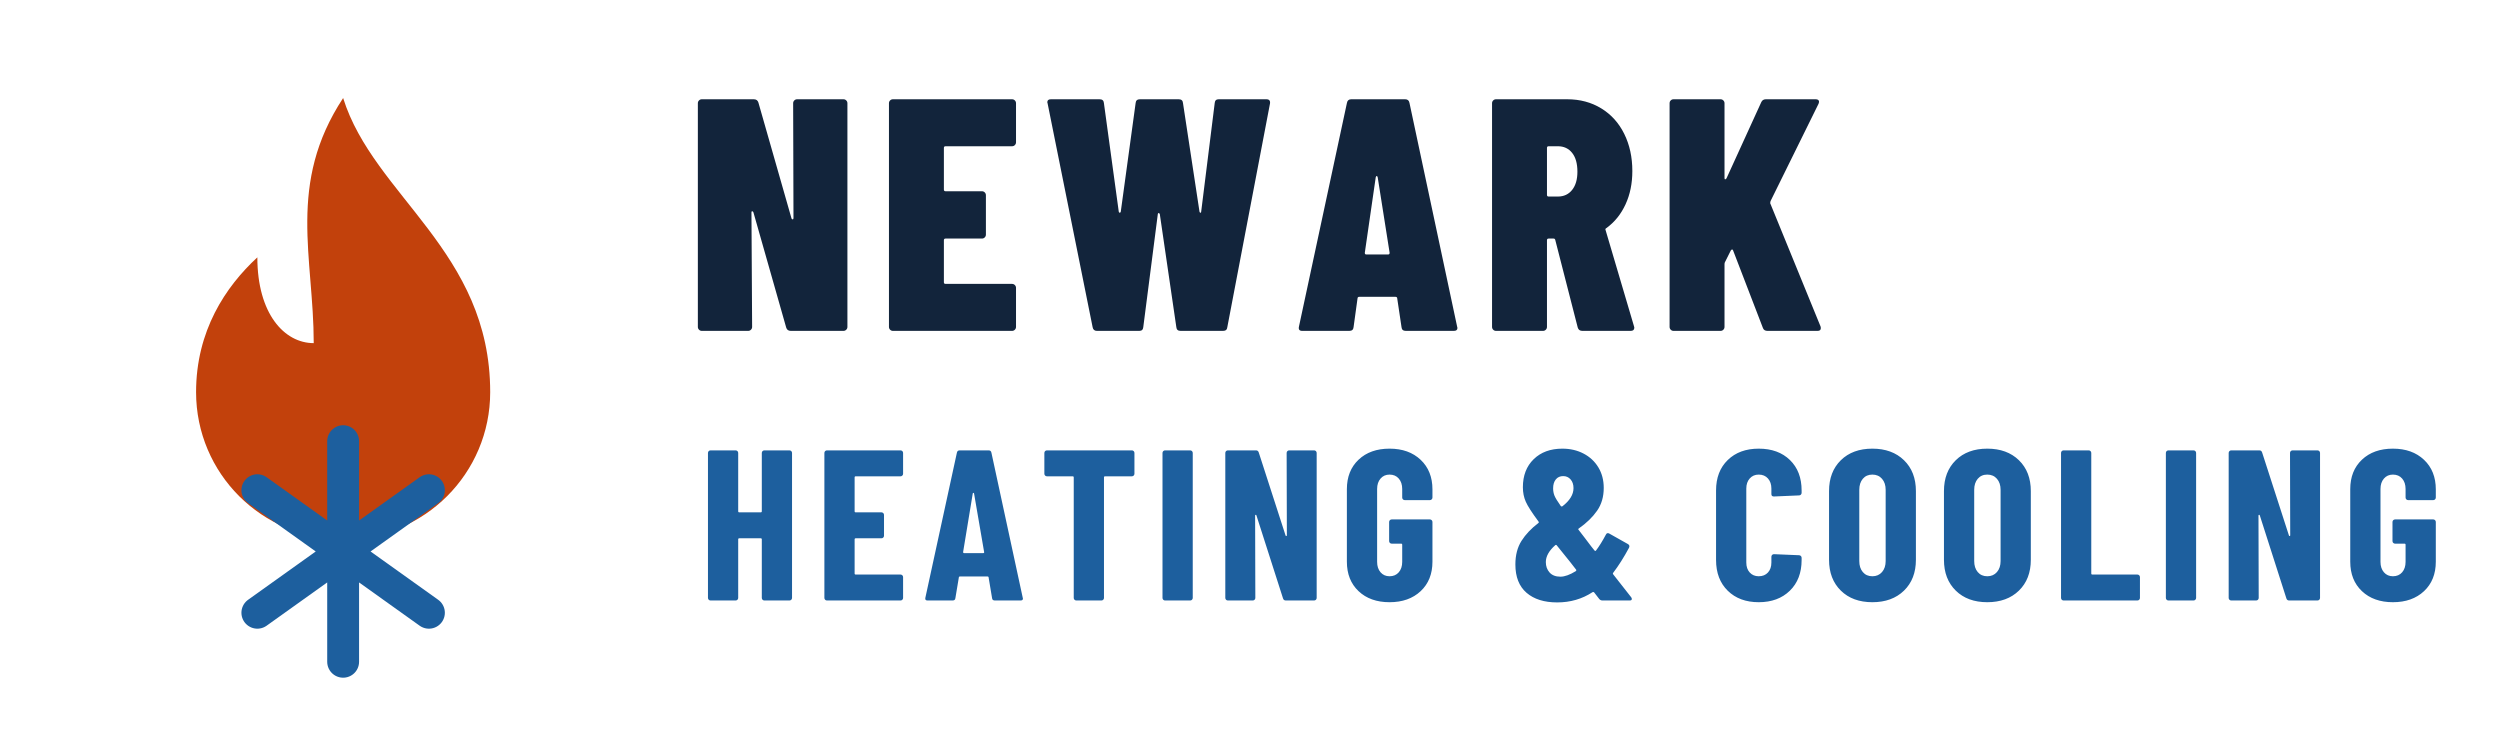
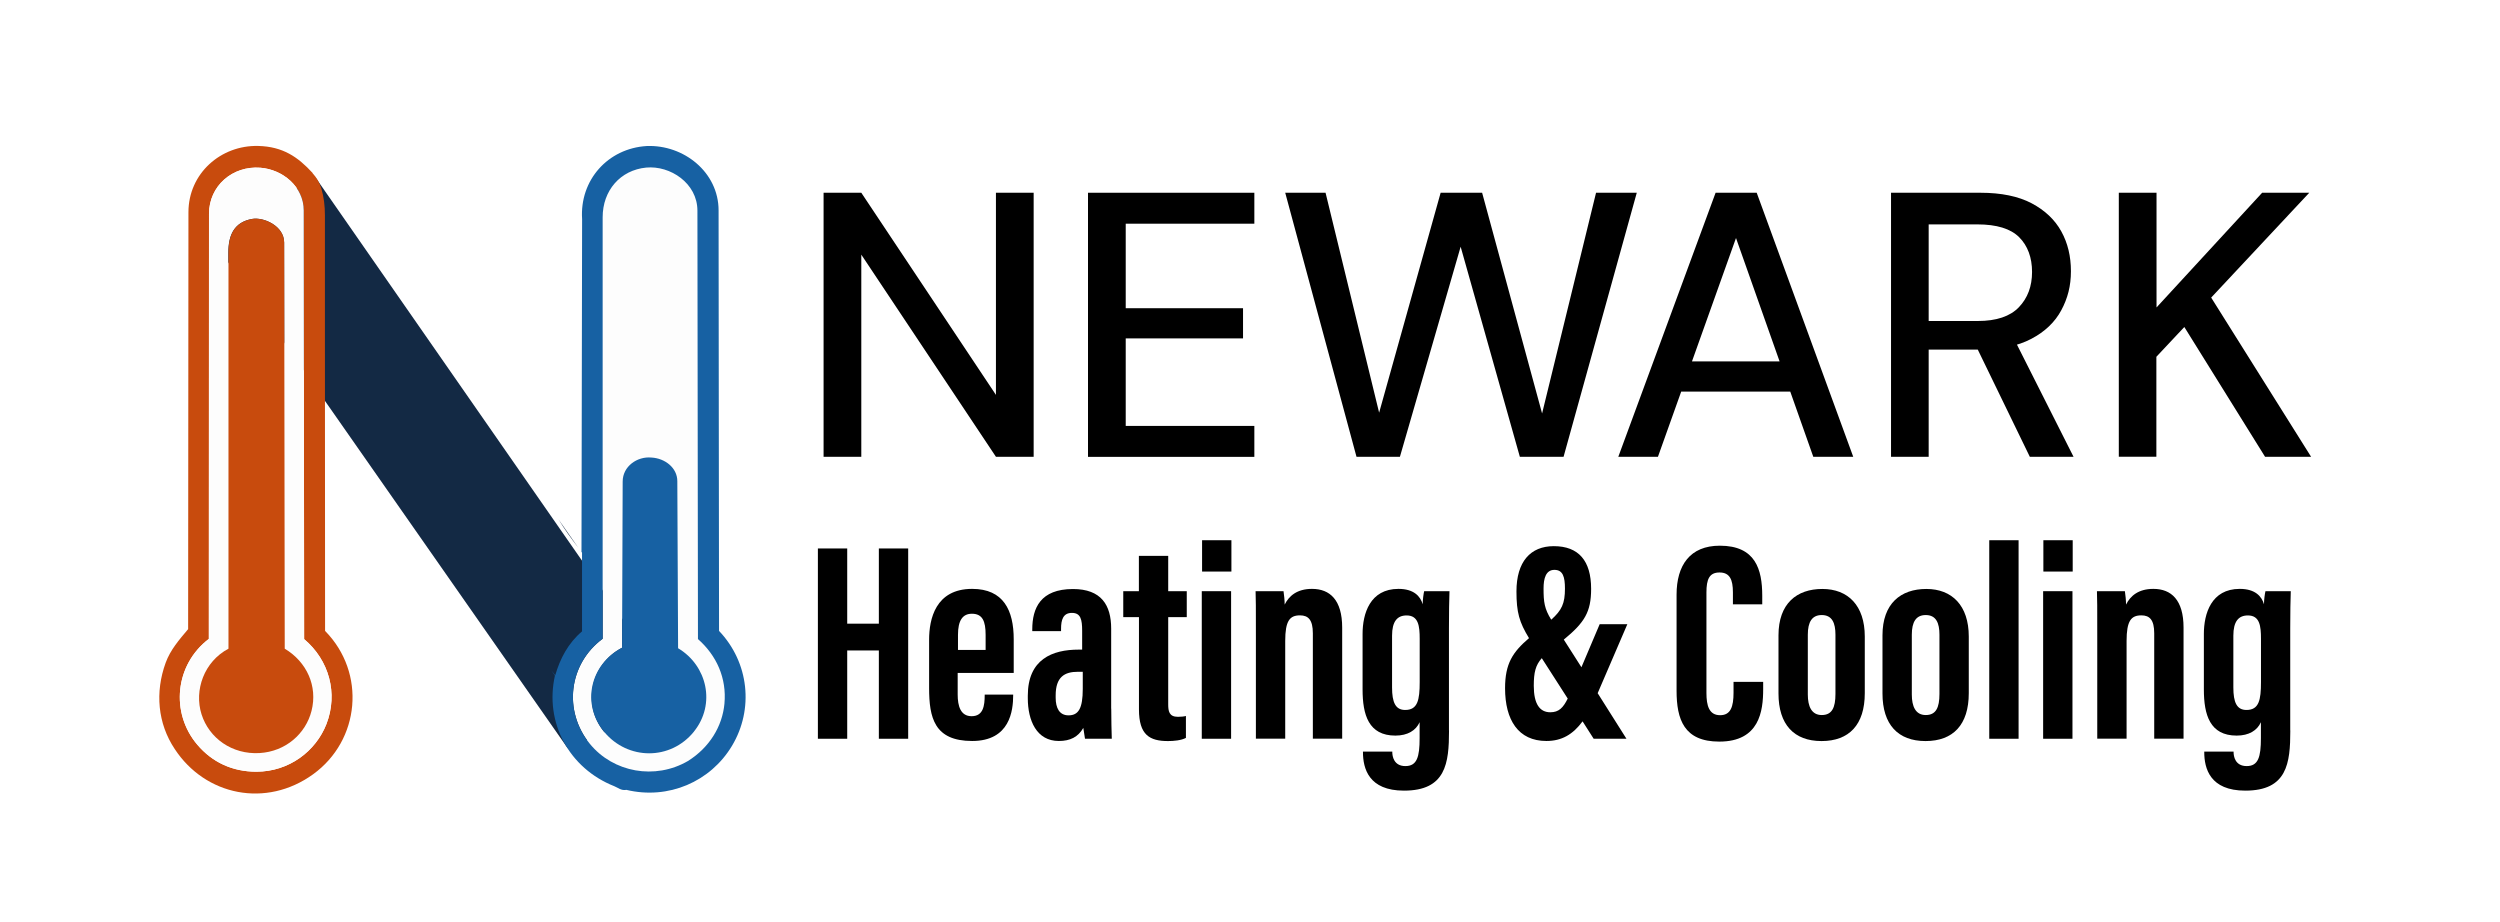
- <svg xmlns="http://www.w3.org/2000/svg" viewBox="0 0 204 60" width="204" height="60" role="img" aria-label="Newark Heating &amp; Cooling">
-   <g transform="translate(4,6)">
-     <path d="M24 2c2.5 8 12 12.5 12 24a12 12 0 0 1-24 0c0-5 2.4-8.6 5-11 0 4.6 2.2 7 4.6 7 0-7-2.2-13 2.4-20z" fill="#C2410C" />
-     <path d="M24 30v18M17 34l14 10M31 34l-14 10" stroke="#1D5F9E" stroke-width="2.6" stroke-linecap="round" />
+ <svg xmlns="http://www.w3.org/2000/svg" id="Layer_1" data-name="Layer 1" viewBox="0 0 324.77 119.66">
+   <defs>
+     <style>
+       .cls-1 {
+         fill: #1761a3;
+       }
+ 
+       .cls-2 {
+         fill: #c84b0d;
+       }
+ 
+       .cls-3 {
+         fill: #182d48;
+       }
+ 
+       .cls-4 {
+         fill: #132944;
+       }
+ 
+       .cls-5 {
+         fill: #fdfdfd;
+       }
+     </style>
+   </defs>
+   <polygon class="cls-4" points="73.74 97.19 27.35 30.81 41.01 23.09 88.23 90.98 73.74 97.19" />
+   <path class="cls-5" d="M89.37,98.86c-4.26,2.48-9.7,1.5-12.75-2.24-3.46-4.25-2.76-10.36,1.67-13.64V28.24c-.01-3.49,2.3-6.15,5.66-6.47,3.12-.29,6.64,2.03,6.65,5.58l.07,55.67c2.42,2.13,3.75,5.08,3.44,8.39-.27,2.92-1.93,5.68-4.74,7.44ZM90.16,95.03c2.86-3.55,1.71-8.56-2.07-10.81l-.1-21.7c0-1.77-1.66-2.98-3.35-3.07-1.85-.18-3.74,1.14-3.75,3.12l-.08,21.58c-4.12,2.14-5.21,7.46-2.31,10.95,3.04,3.67,8.6,3.74,11.66-.06Z" />
+   <path class="cls-1" d="M90.16,95.03c-3.06,3.8-8.61,3.73-11.66.06s-1.81-8.8,2.31-10.95l.08-21.58c0-1.98,1.89-3.3,3.75-3.12,1.7.09,3.35,1.3,3.35,3.07l.1,21.7c3.78,2.25,4.92,7.26,2.07,10.81Z" />
+   <path class="cls-2" d="M40.6,22.49c.52.57.92,1.24,1.14,1.98.33,1.11.47,2.25.47,3.53v16.16s.02,37.8.02,37.8c5.37,5.46,4.54,14.21-1.55,18.62s-14,2.8-17.99-3.29c-2.21-3.32-2.56-7.37-1.17-11.19.61-1.68,1.75-2.98,2.92-4.37l.04-54.16c0-5.04,4.21-8.73,9.06-8.61,3.2.08,5.15,1.42,7.07,3.51ZM33.32,100.25c4.23-.01,7.71-2.66,9.09-6.2,1.54-3.97.34-8.3-2.9-11.02l-.05-55.68c0-3.13-2.77-5.35-5.65-5.56-3.58-.27-6.66,2.32-6.66,6.01l-.02,55.2c-4.41,3.36-5.01,9.61-1.49,13.75,1.92,2.26,4.54,3.51,7.68,3.5Z" />
+   <path class="cls-5" d="M33.32,100.25c-3.14,0-5.76-1.24-7.68-3.5-3.53-4.14-2.92-10.39,1.49-13.75l.02-55.2c0-3.68,3.09-6.28,6.66-6.01,2.88.22,5.65,2.44,5.65,5.56l.05,55.68c3.24,2.72,4.44,7.04,2.9,11.02-1.38,3.54-4.86,6.19-9.09,6.2ZM33.7,97.83c3.42-.2,6.02-2.52,6.76-5.48.81-3.22-.63-6.37-3.48-8.08l-.07-52.76c0-2.16-2.66-3.33-4.15-3.07-2.33.41-3.1,2.09-3.1,4.36v51.47c-3.15,1.67-4.51,5.28-3.48,8.52s3.99,5.25,7.52,5.04Z" />
+   <path class="cls-2" d="M33.7,97.83c-3.53.2-6.53-1.91-7.52-5.04s.34-6.85,3.5-8.52v-51.47c-.01-2.27.76-3.95,3.09-4.36,1.49-.26,4.14.91,4.15,3.07l.07,52.76c2.86,1.71,4.3,4.86,3.48,8.08-.75,2.96-3.35,5.28-6.76,5.48Z" />
+   <g>
+     <path d="M106.25,71.25h3.81v9.77h4.11v-9.77h3.81v24.72h-3.81v-11.47h-4.11v11.47h-3.81v-24.72Z" />
+     <path d="M124.41,87.42v2.81c0,1.48.37,2.81,1.81,2.81,1.52,0,1.7-1.37,1.7-2.74v-.07h3.7v.07c0,2-.41,5.96-5.33,5.96s-5.59-3.03-5.59-6.88v-6.29c0-2.63.81-6.59,5.59-6.59,4.07,0,5.4,2.78,5.4,6.55v4.37h-7.29ZM128.04,84.43v-1.96c0-1.78-.41-2.74-1.78-2.74-1.22,0-1.81.89-1.81,2.74v1.96h3.59Z" />
+     <path d="M144.36,92.05c0,1.22.04,3.18.07,3.92h-3.48c-.07-.37-.19-1.15-.22-1.41-.67,1.18-1.7,1.7-3.18,1.7-2.89,0-4.03-2.66-4.03-5.55v-.33c0-4.74,3.18-5.99,6.62-5.99h.44v-2.44c0-1.48-.19-2.33-1.33-2.33s-1.41.89-1.41,2.07v.3h-3.74v-.22c0-2.78,1.07-5.25,5.29-5.25,3.66,0,4.96,2.07,4.96,5.14v10.4ZM140.66,87.27h-.63c-1.74,0-2.89.67-2.89,3.07v.3c0,1.33.48,2.29,1.67,2.29,1.29,0,1.85-.89,1.85-3.44v-2.22Z" />
+     <path d="M145.91,76.8h2.04v-4.59h3.81v4.59h2.41v3.37h-2.41v11.32c0,.89.11,1.63,1.26,1.63.33,0,.85-.04,1.04-.11v2.85c-.63.33-1.59.41-2.33.41-2.37,0-3.77-.78-3.77-4.11v-11.99h-2.04v-3.37Z" />
+     <path d="M156.12,76.8h3.81v19.17h-3.81v-19.17ZM156.16,70.18h3.81v4.07h-3.81v-4.07Z" />
+     <path d="M163.15,82.72c0-3.89,0-5.03-.04-5.92h3.63c.07.44.15,1.22.15,1.74.55-1.11,1.59-2.04,3.55-2.04,2.33,0,3.92,1.44,3.92,5.03v14.43h-3.81v-13.69c0-1.74-.59-2.33-1.67-2.33-1.33,0-1.92.7-1.92,3.33v12.69h-3.81v-13.25Z" />
+     <path d="M188.24,94.9c0,4.26-.41,7.81-5.85,7.81-4.59,0-5.33-2.89-5.33-5v-.07h3.81v.07c0,.52.19,1.81,1.7,1.81s1.85-1.18,1.85-3.63v-2.07c-.48,1.07-1.55,1.74-3.15,1.74-3.48,0-4.26-2.7-4.26-5.99v-7.22c0-2.63.96-5.85,4.66-5.85,2,0,2.85.96,3.15,2,0-.59.11-1.37.19-1.7h3.29c-.04,1.18-.07,2.78-.07,4.81v13.28ZM180.84,89.31c0,1.92.44,2.92,1.7,2.92,1.63,0,1.89-1.29,1.89-3.63v-5.62c0-1.63-.15-3.03-1.7-3.03-1.22,0-1.89.78-1.89,2.63v6.73Z" />
+     <path d="M211.4,81.1l-3.85,8.95,3.74,5.92h-4.26l-1.44-2.26c-1.26,1.7-2.7,2.55-4.7,2.55-3.66,0-5.37-2.74-5.37-6.85,0-3.22,1-4.7,3.11-6.51-1.26-2.07-1.63-3.33-1.63-6.07,0-3.85,1.81-5.88,4.85-5.88,3.22,0,4.85,1.89,4.85,5.55,0,3-.85,4.37-3.55,6.59l2.29,3.59,2.37-5.59h3.59ZM203.66,90.75l-3.37-5.25c-.81.92-1.04,1.85-1.04,3.59,0,2.37.78,3.44,2.15,3.44,1.11,0,1.67-.59,2.26-1.78ZM201.52,80.5c1.37-1.22,1.78-2.11,1.78-4.03,0-1.52-.26-2.44-1.37-2.44s-1.41,1.11-1.41,2.41c0,1.78.11,2.63,1,4.07Z" />
+     <path d="M229.05,88.57v.96c0,2.85-.48,6.81-5.7,6.81-4.59,0-5.55-2.89-5.55-6.62v-12.47c0-3.81,1.74-6.36,5.62-6.36,4.63,0,5.51,3.07,5.51,6.51v1.11h-3.81v-1.55c0-1.67-.41-2.59-1.74-2.59s-1.7.89-1.7,2.59v13.06c0,1.63.33,2.89,1.78,2.89,1.37,0,1.74-1.11,1.74-2.92v-1.41h3.85Z" />
+     <path d="M242.25,82.69v7.36c0,4.11-2.04,6.22-5.62,6.22s-5.59-2.15-5.59-6.18v-7.55c0-4.14,2.37-6.03,5.7-6.03s5.51,2.15,5.51,6.18ZM234.85,82.46v7.77c0,1.52.48,2.66,1.81,2.66s1.78-.96,1.78-2.74v-7.7c0-1.48-.41-2.55-1.78-2.55-1.26,0-1.81.89-1.81,2.55Z" />
+     <path d="M255.76,82.69v7.36c0,4.11-2.04,6.22-5.62,6.22s-5.59-2.15-5.59-6.18v-7.55c0-4.14,2.37-6.03,5.7-6.03s5.51,2.15,5.51,6.18ZM248.36,82.46v7.77c0,1.52.48,2.66,1.81,2.66s1.78-.96,1.78-2.74v-7.7c0-1.48-.41-2.55-1.78-2.55-1.26,0-1.81.89-1.81,2.55Z" />
+     <path d="M258.42,95.97v-25.79h3.81v25.79h-3.81Z" />
+     <path d="M265.42,76.8h3.81v19.17h-3.81v-19.17ZM265.45,70.18h3.81v4.07h-3.81v-4.07Z" />
+     <path d="M272.45,82.72c0-3.89,0-5.03-.04-5.92h3.63c.07.44.15,1.22.15,1.74.55-1.11,1.59-2.04,3.55-2.04,2.33,0,3.92,1.44,3.92,5.03v14.43h-3.81v-13.69c0-1.74-.59-2.33-1.67-2.33-1.33,0-1.92.7-1.92,3.33v12.69h-3.81v-13.25Z" />
+     <path d="M297.53,94.9c0,4.26-.41,7.81-5.85,7.81-4.59,0-5.33-2.89-5.33-5v-.07h3.81v.07c0,.52.19,1.81,1.7,1.81s1.85-1.18,1.85-3.63v-2.07c-.48,1.07-1.55,1.74-3.15,1.74-3.48,0-4.26-2.7-4.26-5.99v-7.22c0-2.63.96-5.85,4.66-5.85,2,0,2.85.96,3.15,2,0-.59.11-1.37.19-1.7h3.29c-.04,1.18-.07,2.78-.07,4.81v13.28ZM290.13,89.31c0,1.92.44,2.92,1.7,2.92,1.63,0,1.89-1.29,1.89-3.63v-5.62c0-1.63-.15-3.03-1.7-3.03-1.22,0-1.89.78-1.89,2.63v6.73Z" />
  </g>
-   <path d="M65.045 8.1H68.825Q68.96 8.1 69.054 8.195Q69.149 8.289 69.149 8.424V26.676Q69.149 26.811 69.054 26.905Q68.96 27.0 68.825 27.0H64.532Q64.235 27.0 64.154 26.73L61.481 17.334Q61.454 17.253 61.386 17.239Q61.319 17.226 61.319 17.334L61.373 26.676Q61.373 26.811 61.278 26.905Q61.184 27.0 61.049 27.0H57.269Q57.134 27.0 57.04 26.905Q56.945 26.811 56.945 26.676V8.424Q56.945 8.289 57.04 8.195Q57.134 8.1 57.269 8.1H61.508Q61.805 8.1 61.886 8.37L64.586 17.82Q64.613 17.901 64.68 17.901Q64.748 17.901 64.748 17.793L64.721 8.424Q64.721 8.289 64.816 8.195Q64.91 8.1 65.045 8.1ZM82.583 11.934H77.156Q77.021 11.934 77.021 12.069V15.471Q77.021 15.606 77.156 15.606H80.126Q80.261 15.606 80.355 15.7Q80.45 15.795 80.45 15.93V19.143Q80.45 19.278 80.355 19.372Q80.261 19.467 80.126 19.467H77.156Q77.021 19.467 77.021 19.602V23.031Q77.021 23.166 77.156 23.166H82.583Q82.718 23.166 82.812 23.261Q82.907 23.355 82.907 23.49V26.676Q82.907 26.811 82.812 26.905Q82.718 27.0 82.583 27.0H72.863Q72.728 27.0 72.633 26.905Q72.539 26.811 72.539 26.676V8.424Q72.539 8.289 72.633 8.195Q72.728 8.1 72.863 8.1H82.583Q82.718 8.1 82.812 8.195Q82.907 8.289 82.907 8.424V11.61Q82.907 11.745 82.812 11.84Q82.718 11.934 82.583 11.934ZM89.159 26.703 85.487 8.451 85.46 8.343Q85.46 8.1 85.757 8.1H89.726Q90.05 8.1 90.077 8.397L91.292 17.28Q91.319 17.361 91.373 17.361Q91.427 17.361 91.454 17.28L92.669 8.397Q92.696 8.1 93.02 8.1H96.179Q96.503 8.1 96.53 8.397L97.88 17.28Q97.907 17.361 97.961 17.361Q98.015 17.361 98.015 17.28L99.122 8.397Q99.149 8.1 99.446 8.1H103.334Q103.685 8.1 103.631 8.451L100.148 26.703Q100.121 27.0 99.797 27.0H96.341Q96.017 27.0 95.99 26.703L94.64 17.469Q94.613 17.388 94.545 17.388Q94.478 17.388 94.478 17.469L93.29 26.703Q93.263 27.0 92.966 27.0H89.51Q89.213 27.0 89.159 26.703ZM114.365 26.703 114.014 24.354Q114.014 24.219 113.852 24.219H110.936Q110.774 24.219 110.774 24.354L110.45 26.703Q110.423 27.0 110.099 27.0H106.265Q105.914 27.0 105.995 26.649L109.91 8.397Q109.964 8.1 110.261 8.1H114.662Q114.959 8.1 115.013 8.397L118.901 26.649L118.928 26.757Q118.928 27.0 118.631 27.0H114.716Q114.392 27.0 114.365 26.703ZM111.476 20.763H113.285Q113.393 20.763 113.393 20.628L112.421 14.472Q112.394 14.364 112.34 14.364Q112.286 14.364 112.259 14.472L111.368 20.628Q111.368 20.763 111.476 20.763ZM128.744 26.73 126.908 19.575Q126.881 19.467 126.773 19.467H126.368Q126.233 19.467 126.233 19.602V26.676Q126.233 26.811 126.138 26.905Q126.044 27.0 125.909 27.0H122.075Q121.94 27.0 121.845 26.905Q121.751 26.811 121.751 26.676V8.424Q121.751 8.289 121.845 8.195Q121.94 8.1 122.075 8.1H127.88Q129.446 8.1 130.661 8.843Q131.876 9.585 132.537 10.922Q133.199 12.258 133.199 13.959Q133.199 15.471 132.645 16.672Q132.092 17.874 131.093 18.603Q131.039 18.63 131.012 18.671Q130.985 18.711 131.012 18.765L133.334 26.622L133.361 26.73Q133.361 27.0 133.064 27.0H129.122Q128.825 27.0 128.744 26.73ZM126.233 12.069V15.903Q126.233 16.038 126.368 16.038H127.124Q127.853 16.038 128.285 15.498Q128.717 14.958 128.717 14.013Q128.717 13.014 128.285 12.474Q127.853 11.934 127.124 11.934H126.368Q126.233 11.934 126.233 12.069ZM136.238 26.676V8.424Q136.238 8.289 136.332 8.195Q136.427 8.1 136.562 8.1H140.396Q140.531 8.1 140.625 8.195Q140.72 8.289 140.72 8.424V14.526Q140.72 14.634 140.774 14.634Q140.828 14.634 140.882 14.553L143.717 8.343Q143.825 8.1 144.095 8.1H148.145Q148.334 8.1 148.401 8.195Q148.469 8.289 148.388 8.478L144.473 16.416Q144.446 16.524 144.446 16.578L148.55 26.622Q148.577 26.676 148.577 26.784Q148.577 27.0 148.307 27.0H144.23Q143.933 27.0 143.852 26.757L141.422 20.439Q141.395 20.358 141.341 20.358Q141.287 20.358 141.233 20.439L140.747 21.411Q140.72 21.465 140.72 21.573V26.676Q140.72 26.811 140.625 26.905Q140.531 27.0 140.396 27.0H136.562Q136.427 27.0 136.332 26.905Q136.238 26.811 136.238 26.676Z" fill="#12243B" />
-   <path d="M62.373 36.75H64.42Q64.507 36.75 64.569 36.811Q64.63 36.873 64.63 36.96V48.79Q64.63 48.877 64.569 48.939Q64.507 49.0 64.42 49.0H62.373Q62.285 49.0 62.224 48.939Q62.163 48.877 62.163 48.79V44.013Q62.163 43.925 62.075 43.925H60.325Q60.237 43.925 60.237 44.013V48.79Q60.237 48.877 60.176 48.939Q60.115 49.0 60.028 49.0H57.98Q57.892 49.0 57.831 48.939Q57.77 48.877 57.77 48.79V36.96Q57.77 36.873 57.831 36.811Q57.892 36.75 57.98 36.75H60.028Q60.115 36.75 60.176 36.811Q60.237 36.873 60.237 36.96V41.72Q60.237 41.807 60.325 41.807H62.075Q62.163 41.807 62.163 41.72V36.96Q62.163 36.873 62.224 36.811Q62.285 36.75 62.373 36.75ZM73.483 38.867H69.825Q69.737 38.867 69.737 38.955V41.72Q69.737 41.807 69.825 41.807H71.925Q72.013 41.807 72.074 41.869Q72.135 41.93 72.135 42.017V43.715Q72.135 43.803 72.074 43.864Q72.013 43.925 71.925 43.925H69.825Q69.737 43.925 69.737 44.013V46.795Q69.737 46.883 69.825 46.883H73.483Q73.57 46.883 73.631 46.944Q73.692 47.005 73.692 47.093V48.79Q73.692 48.877 73.631 48.939Q73.57 49.0 73.483 49.0H67.48Q67.392 49.0 67.331 48.939Q67.27 48.877 67.27 48.79V36.96Q67.27 36.873 67.331 36.811Q67.392 36.75 67.48 36.75H73.483Q73.57 36.75 73.631 36.811Q73.692 36.873 73.692 36.96V38.657Q73.692 38.745 73.631 38.806Q73.57 38.867 73.483 38.867ZM80.953 48.807 80.672 47.127Q80.672 47.04 80.567 47.04H78.345Q78.24 47.04 78.24 47.127L77.96 48.807Q77.942 49.0 77.733 49.0H75.685Q75.457 49.0 75.51 48.773L78.082 36.942Q78.118 36.75 78.31 36.75H80.672Q80.865 36.75 80.9 36.942L83.455 48.773L83.472 48.843Q83.472 49.0 83.28 49.0H81.18Q80.97 49.0 80.953 48.807ZM78.66 45.133H80.235Q80.323 45.133 80.305 45.045L79.483 40.267Q79.465 40.215 79.43 40.215Q79.395 40.215 79.377 40.267L78.59 45.045Q78.59 45.133 78.66 45.133ZM92.57 36.96V38.657Q92.57 38.745 92.509 38.806Q92.447 38.867 92.36 38.867H90.172Q90.085 38.867 90.085 38.955V48.79Q90.085 48.877 90.024 48.939Q89.962 49.0 89.875 49.0H87.828Q87.74 49.0 87.679 48.939Q87.617 48.877 87.617 48.79V38.955Q87.617 38.867 87.53 38.867H85.43Q85.343 38.867 85.281 38.806Q85.22 38.745 85.22 38.657V36.96Q85.22 36.873 85.281 36.811Q85.343 36.75 85.43 36.75H92.36Q92.447 36.75 92.509 36.811Q92.57 36.873 92.57 36.96ZM94.86 48.79V36.96Q94.86 36.873 94.921 36.811Q94.983 36.75 95.07 36.75H97.118Q97.205 36.75 97.266 36.811Q97.328 36.873 97.328 36.96V48.79Q97.328 48.877 97.266 48.939Q97.205 49.0 97.118 49.0H95.07Q94.983 49.0 94.921 48.939Q94.86 48.877 94.86 48.79ZM105.2 36.75H107.23Q107.318 36.75 107.379 36.811Q107.44 36.873 107.44 36.96V48.79Q107.44 48.877 107.379 48.939Q107.318 49.0 107.23 49.0H104.92Q104.745 49.0 104.693 48.825L102.523 42.053Q102.505 42.0 102.461 42.009Q102.418 42.017 102.418 42.07L102.435 48.79Q102.435 48.877 102.374 48.939Q102.312 49.0 102.225 49.0H100.195Q100.108 49.0 100.046 48.939Q99.985 48.877 99.985 48.79V36.96Q99.985 36.873 100.046 36.811Q100.108 36.75 100.195 36.75H102.487Q102.663 36.75 102.715 36.925L104.903 43.697Q104.92 43.75 104.964 43.741Q105.008 43.733 105.008 43.68L104.99 36.96Q104.99 36.873 105.051 36.811Q105.113 36.75 105.2 36.75ZM109.905 45.832V39.917Q109.905 38.413 110.859 37.511Q111.812 36.61 113.388 36.61Q114.963 36.61 115.925 37.52Q116.888 38.43 116.888 39.935V40.6Q116.888 40.688 116.826 40.749Q116.765 40.81 116.678 40.81H114.63Q114.543 40.81 114.481 40.749Q114.42 40.688 114.42 40.6V39.9Q114.42 39.375 114.14 39.051Q113.86 38.727 113.388 38.727Q112.933 38.727 112.653 39.051Q112.373 39.375 112.373 39.9V45.85Q112.373 46.375 112.653 46.699Q112.933 47.023 113.388 47.023Q113.86 47.023 114.14 46.699Q114.42 46.375 114.42 45.85V44.45Q114.42 44.362 114.333 44.362H113.562Q113.475 44.362 113.414 44.301Q113.353 44.24 113.353 44.153V42.595Q113.353 42.508 113.414 42.446Q113.475 42.385 113.562 42.385H116.678Q116.765 42.385 116.826 42.446Q116.888 42.508 116.888 42.595V45.832Q116.888 47.337 115.925 48.239Q114.963 49.14 113.388 49.14Q111.812 49.14 110.859 48.239Q109.905 47.337 109.905 45.832ZM133.157 48.877Q133.157 49.0 132.983 49.0H130.76Q130.602 49.0 130.498 48.877L130.078 48.335Q130.025 48.282 129.955 48.318Q128.678 49.157 127.068 49.157Q125.475 49.157 124.565 48.37Q123.655 47.583 123.655 46.06Q123.655 44.922 124.154 44.135Q124.653 43.347 125.528 42.682Q125.598 42.63 125.545 42.56Q124.74 41.475 124.504 40.941Q124.267 40.407 124.267 39.76Q124.267 38.325 125.151 37.468Q126.035 36.61 127.488 36.61Q128.45 36.61 129.22 37.013Q129.99 37.415 130.428 38.141Q130.865 38.867 130.865 39.812Q130.865 40.898 130.322 41.676Q129.78 42.455 128.835 43.12Q128.748 43.172 128.817 43.242L129.29 43.855L129.833 44.572L130.113 44.922Q130.183 44.992 130.235 44.922Q130.62 44.415 131.04 43.627Q131.127 43.435 131.32 43.54L132.843 44.398Q133.018 44.502 132.93 44.695Q132.3 45.867 131.635 46.742Q131.583 46.795 131.635 46.865L133.105 48.737Q133.157 48.807 133.157 48.877ZM126.735 39.847Q126.735 40.163 126.84 40.434Q126.945 40.705 127.365 41.3Q127.418 41.352 127.488 41.317Q128.398 40.617 128.398 39.83Q128.398 39.392 128.161 39.121Q127.925 38.85 127.558 38.85Q127.172 38.85 126.954 39.121Q126.735 39.392 126.735 39.847ZM128.59 46.602Q128.66 46.532 128.608 46.48L128.118 45.85L127.032 44.502Q126.98 44.432 126.91 44.485Q126.14 45.167 126.14 45.867Q126.14 46.375 126.446 46.716Q126.752 47.057 127.33 47.057Q127.855 47.057 128.59 46.602ZM140.03 45.693V40.023Q140.03 38.465 140.984 37.538Q141.938 36.61 143.512 36.61Q145.105 36.61 146.059 37.538Q147.012 38.465 147.012 40.023V40.215Q147.012 40.302 146.951 40.364Q146.89 40.425 146.803 40.425L144.755 40.513Q144.545 40.513 144.545 40.32V39.865Q144.545 39.358 144.265 39.043Q143.985 38.727 143.512 38.727Q143.058 38.727 142.778 39.043Q142.498 39.358 142.498 39.865V45.903Q142.498 46.41 142.778 46.716Q143.058 47.023 143.512 47.023Q143.985 47.023 144.265 46.716Q144.545 46.41 144.545 45.903V45.43Q144.545 45.343 144.606 45.281Q144.667 45.22 144.755 45.22L146.803 45.307Q146.89 45.307 146.951 45.369Q147.012 45.43 147.012 45.517V45.693Q147.012 47.267 146.05 48.204Q145.088 49.14 143.512 49.14Q141.938 49.14 140.984 48.204Q140.03 47.267 140.03 45.693ZM149.25 45.675V40.075Q149.25 38.5 150.213 37.555Q151.175 36.61 152.785 36.61Q154.395 36.61 155.366 37.555Q156.338 38.5 156.338 40.075V45.675Q156.338 47.25 155.366 48.195Q154.395 49.14 152.785 49.14Q151.175 49.14 150.213 48.195Q149.25 47.25 149.25 45.675ZM153.87 45.78V39.97Q153.87 39.41 153.572 39.069Q153.275 38.727 152.785 38.727Q152.295 38.727 152.006 39.069Q151.718 39.41 151.718 39.97V45.78Q151.718 46.34 152.006 46.681Q152.295 47.023 152.785 47.023Q153.275 47.023 153.572 46.681Q153.87 46.34 153.87 45.78ZM158.627 45.675V40.075Q158.627 38.5 159.59 37.555Q160.553 36.61 162.162 36.61Q163.773 36.61 164.744 37.555Q165.715 38.5 165.715 40.075V45.675Q165.715 47.25 164.744 48.195Q163.773 49.14 162.162 49.14Q160.553 49.14 159.59 48.195Q158.627 47.25 158.627 45.675ZM163.248 45.78V39.97Q163.248 39.41 162.95 39.069Q162.653 38.727 162.162 38.727Q161.673 38.727 161.384 39.069Q161.095 39.41 161.095 39.97V45.78Q161.095 46.34 161.384 46.681Q161.673 47.023 162.162 47.023Q162.653 47.023 162.95 46.681Q163.248 46.34 163.248 45.78ZM168.18 48.79V36.96Q168.18 36.873 168.241 36.811Q168.303 36.75 168.39 36.75H170.438Q170.525 36.75 170.586 36.811Q170.648 36.873 170.648 36.96V46.795Q170.648 46.883 170.735 46.883H174.41Q174.498 46.883 174.559 46.944Q174.62 47.005 174.62 47.093V48.79Q174.62 48.877 174.559 48.939Q174.498 49.0 174.41 49.0H168.39Q168.303 49.0 168.241 48.939Q168.18 48.877 168.18 48.79ZM176.735 48.79V36.96Q176.735 36.873 176.796 36.811Q176.858 36.75 176.945 36.75H178.993Q179.08 36.75 179.141 36.811Q179.203 36.873 179.203 36.96V48.79Q179.203 48.877 179.141 48.939Q179.08 49.0 178.993 49.0H176.945Q176.858 49.0 176.796 48.939Q176.735 48.877 176.735 48.79ZM187.075 36.75H189.105Q189.192 36.75 189.254 36.811Q189.315 36.873 189.315 36.96V48.79Q189.315 48.877 189.254 48.939Q189.192 49.0 189.105 49.0H186.795Q186.62 49.0 186.567 48.825L184.398 42.053Q184.38 42.0 184.336 42.009Q184.292 42.017 184.292 42.07L184.31 48.79Q184.31 48.877 184.249 48.939Q184.188 49.0 184.1 49.0H182.07Q181.983 49.0 181.921 48.939Q181.86 48.877 181.86 48.79V36.96Q181.86 36.873 181.921 36.811Q181.983 36.75 182.07 36.75H184.363Q184.537 36.75 184.59 36.925L186.778 43.697Q186.795 43.75 186.839 43.741Q186.882 43.733 186.882 43.68L186.865 36.96Q186.865 36.873 186.926 36.811Q186.988 36.75 187.075 36.75ZM191.78 45.832V39.917Q191.78 38.413 192.734 37.511Q193.688 36.61 195.262 36.61Q196.838 36.61 197.8 37.52Q198.762 38.43 198.762 39.935V40.6Q198.762 40.688 198.701 40.749Q198.64 40.81 198.553 40.81H196.505Q196.417 40.81 196.356 40.749Q196.295 40.688 196.295 40.6V39.9Q196.295 39.375 196.015 39.051Q195.735 38.727 195.262 38.727Q194.808 38.727 194.528 39.051Q194.248 39.375 194.248 39.9V45.85Q194.248 46.375 194.528 46.699Q194.808 47.023 195.262 47.023Q195.735 47.023 196.015 46.699Q196.295 46.375 196.295 45.85V44.45Q196.295 44.362 196.208 44.362H195.438Q195.35 44.362 195.289 44.301Q195.227 44.24 195.227 44.153V42.595Q195.227 42.508 195.289 42.446Q195.35 42.385 195.438 42.385H198.553Q198.64 42.385 198.701 42.446Q198.762 42.508 198.762 42.595V45.832Q198.762 47.337 197.8 48.239Q196.838 49.14 195.262 49.14Q193.688 49.14 192.734 48.239Q191.78 47.337 191.78 45.832Z" fill="#1D5F9E" />
+   <g>
+     <path d="M106.99,59.34V25.04h4.9l17.49,26.26v-26.26h4.9v34.3h-4.9l-17.49-26.26v26.26h-4.9Z" />
+     <path d="M141.34,59.34V25.04h21.61v4.02h-16.71v10.98h15.24v3.92h-15.24v11.37h16.71v4.02h-21.61Z" />
+     <path d="M176.22,59.34l-9.26-34.3h5.24l6.96,28.57,7.99-28.57h5.39l7.79,28.67,7.01-28.67h5.29l-9.51,34.3h-5.68l-7.69-27.29-7.89,27.29h-5.63Z" />
+     <path d="M210.23,59.34l12.64-34.3h5.34l12.54,34.3h-5.19l-10.04-28.42-10.14,28.42h-5.14ZM215.96,50.87l1.32-3.92h16.17l1.32,3.92h-18.82Z" />
+     <path d="M245.66,59.34V25.04h11.61c2.71,0,4.93.46,6.66,1.37,1.73.92,3.01,2.13,3.85,3.65s1.25,3.24,1.25,5.17-.42,3.52-1.25,5.07c-.83,1.55-2.13,2.79-3.9,3.72-1.76.93-4.02,1.4-6.76,1.4h-6.57v13.92h-4.9ZM250.56,41.7h6.37c2.42,0,4.2-.6,5.34-1.79,1.14-1.19,1.71-2.72,1.71-4.58s-.56-3.4-1.67-4.51c-1.11-1.11-2.92-1.67-5.44-1.67h-6.32v12.54ZM263.69,59.34l-7.4-15.24h5.39l7.69,15.24h-5.68Z" />
+     <path d="M275.25,59.34V25.04h4.9v14.9l13.72-14.9h6.12l-12.74,13.62,12.98,20.68h-5.98l-10.49-16.86-3.63,3.87v12.98h-4.9Z" />
+   </g>
+   <g>
+     <path class="cls-3" d="M72.55,67.46c.77,1.28,1.66,2.5,2.58,3.7l-2.58-3.7Z" />
+     <path class="cls-1" d="M93.41,81.97l-.03-25.12-.03-29.51c0-4.98-4.54-8.56-9.33-8.37-5.04.3-8.73,4.42-8.4,9.49l-.08,43.24s.05.06.07.09v10.23c-1.81,1.54-2.85,3.54-3.48,5.71l-.49-.62.45.66c-1.37,6.12,1.85,12.04,7.7,14.36.52.21.91.6,1.58.48,5.46,1.31,10.93-1.06,13.72-5.72,2.86-4.77,2.22-10.83-1.68-14.93ZM94.11,91.42c-.27,2.92-1.93,5.68-4.74,7.44-4.26,2.48-9.7,1.5-12.75-2.24-3.46-4.25-2.76-10.36,1.67-13.64V28.24c-.01-3.49,2.3-6.15,5.66-6.47,3.12-.29,6.64,2.03,6.65,5.58l.07,55.67c2.42,2.13,3.75,5.08,3.44,8.39Z" />
+   </g>
</svg>
